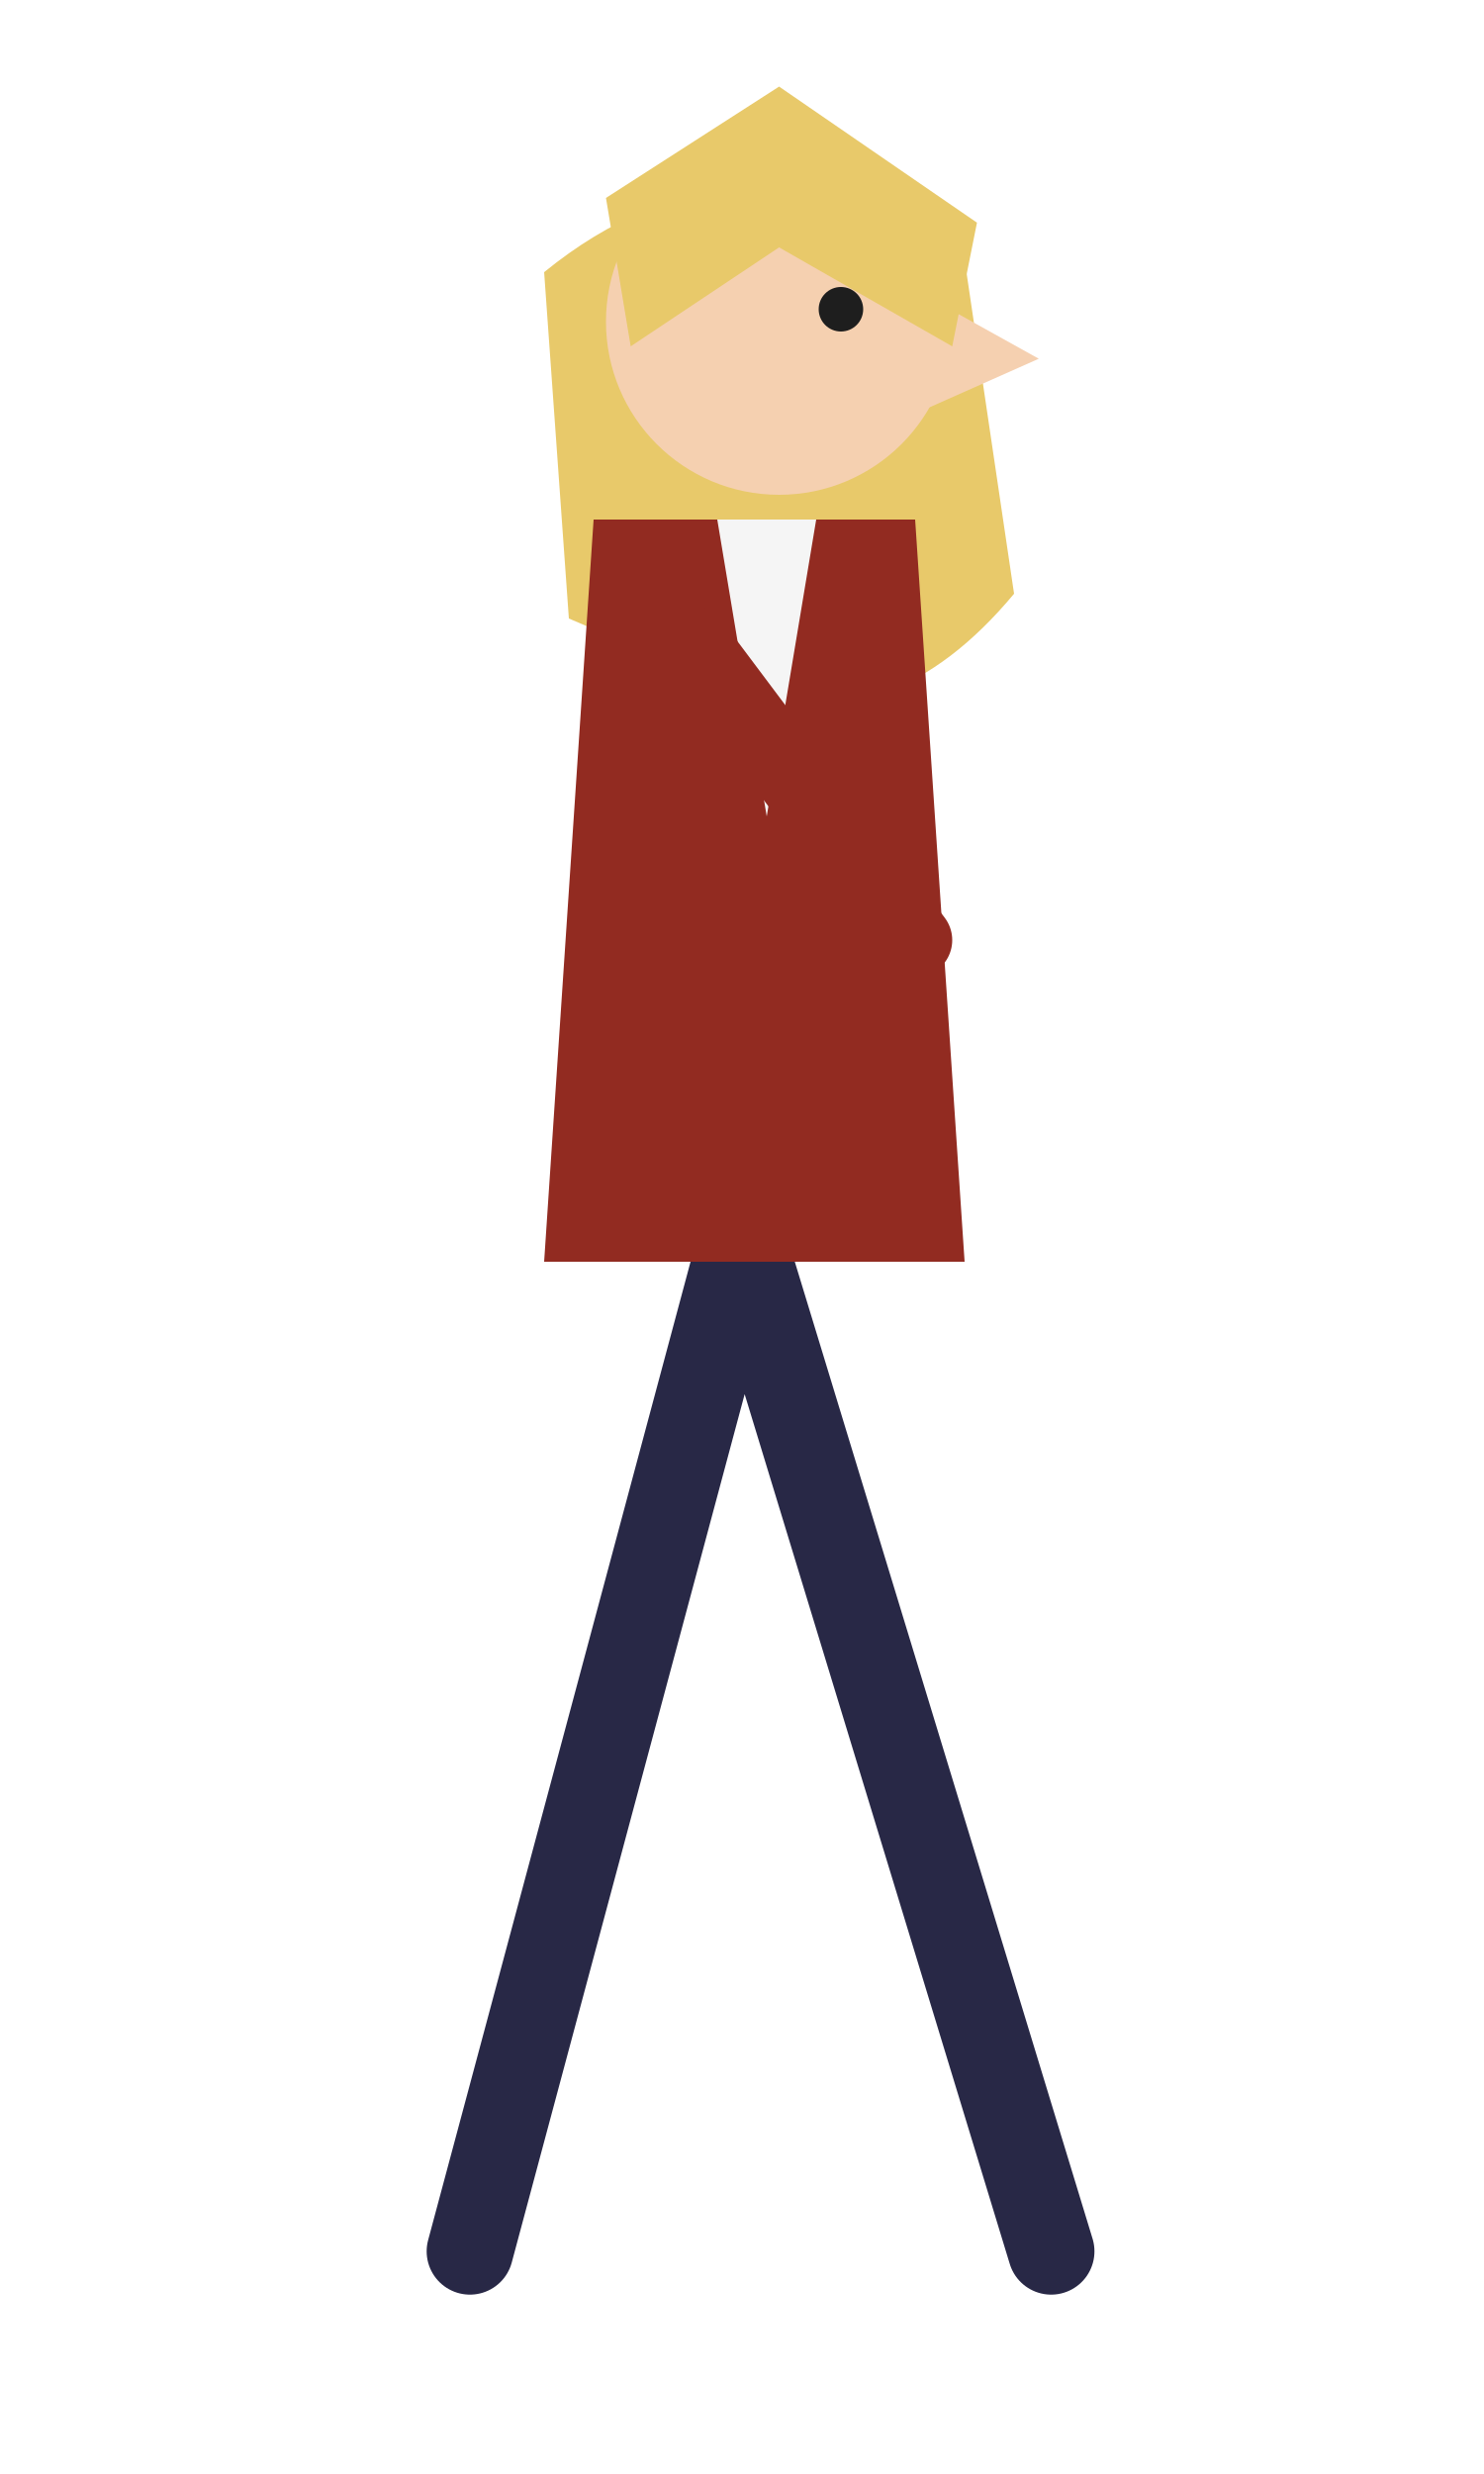
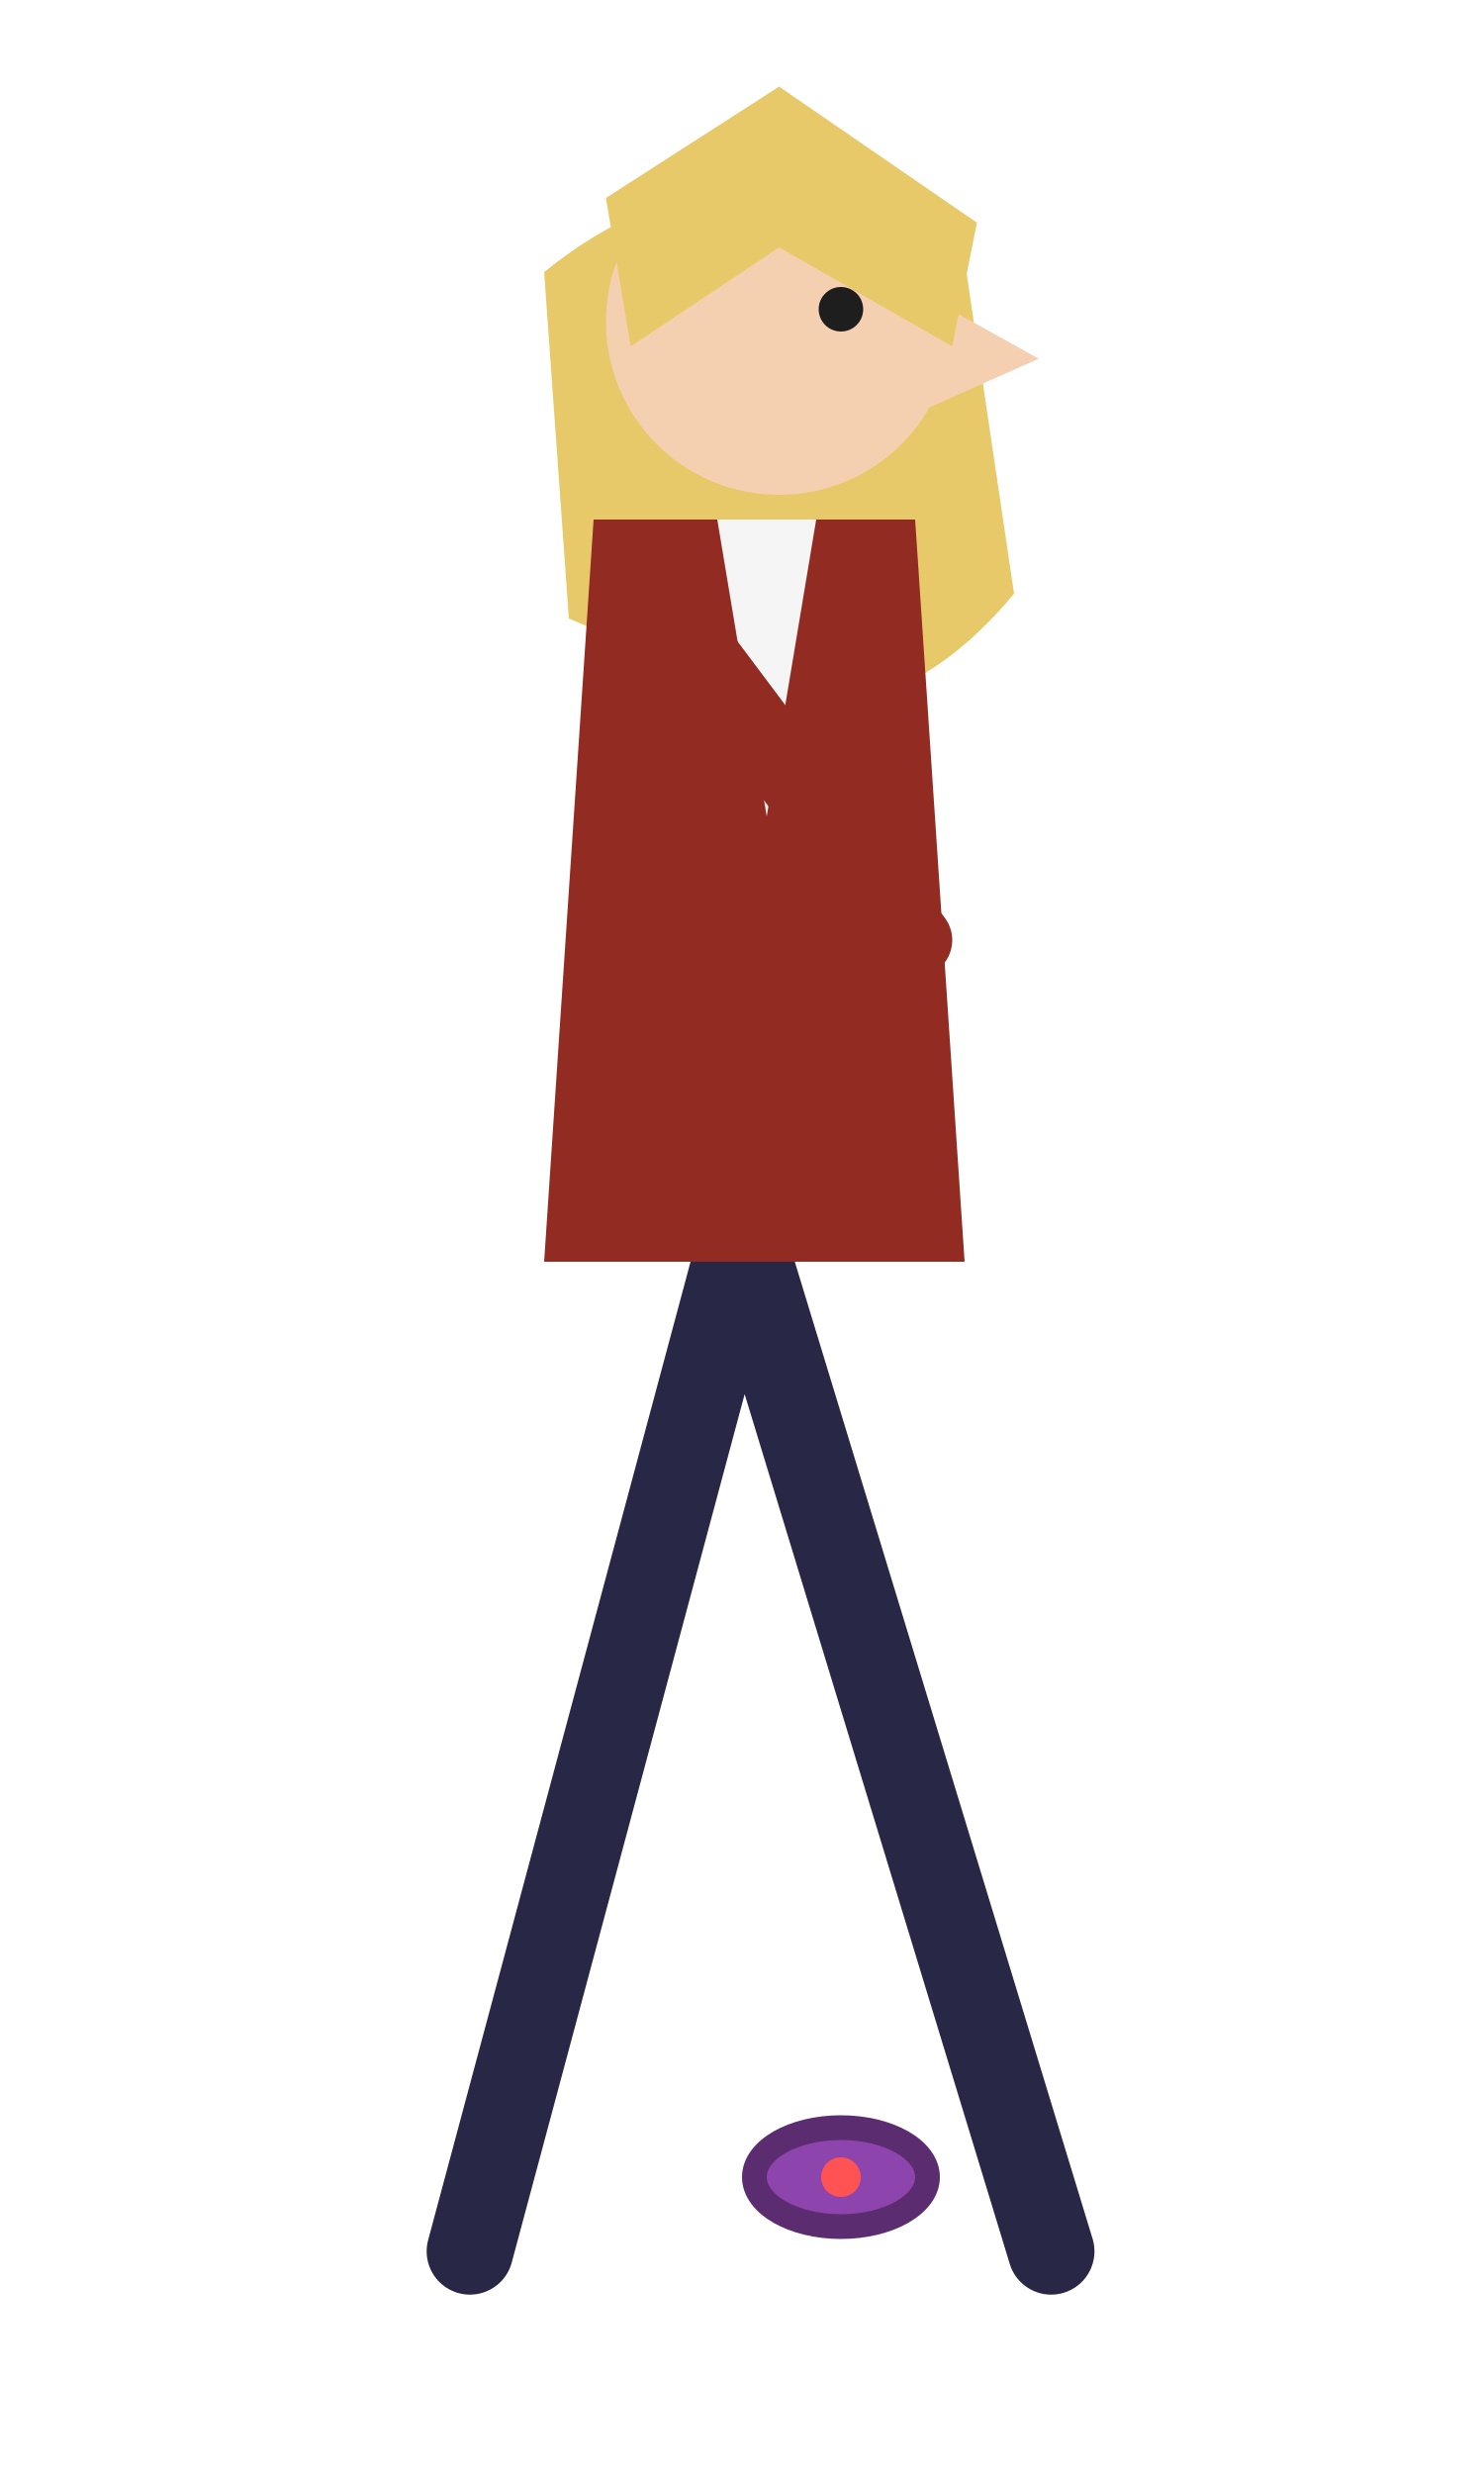
<svg xmlns="http://www.w3.org/2000/svg" viewBox="0 0 120 200" width="120" height="200">
  <path d="M44 22 Q60 9 78 21 L82 48 Q72 60 60 56 L46 50 Z" fill="#e8c96a" />
  <g stroke="#282846" stroke-width="7" stroke-linecap="round" fill="none">
    <path d="M60 100 L85 182 M60 100 L38 182" />
  </g>
  <path d="M48 42 L74 42 L78 102 L44 102 Z" fill="#922b21" />
  <path d="M58 42 L66 42 L62 66 Z" fill="#f5f5f5" />
  <g stroke="#922b21" stroke-width="6" stroke-linecap="round" fill="none">
    <path d="M56 52 L74 76" />
  </g>
  <circle cx="63" cy="26" r="14" fill="#f5d0b0" />
  <path d="M75 24 L84 29 L75 33 Z" fill="#f5d0b0" />
  <path d="M49 16 L63 7 L79 18 L77 28 L63 20 L51 28 Z" fill="#e8c96a" />
  <circle cx="68" cy="25" r="1.8" fill="#1e1e1e" />
+   <ellipse cx="68" cy="176" rx="7" ry="4" fill="#8e44ad" stroke="#5b2c6f" stroke-width="2" />
+   <circle cx="68" cy="176" r="1.6" fill="#ff5252" />
</svg>
